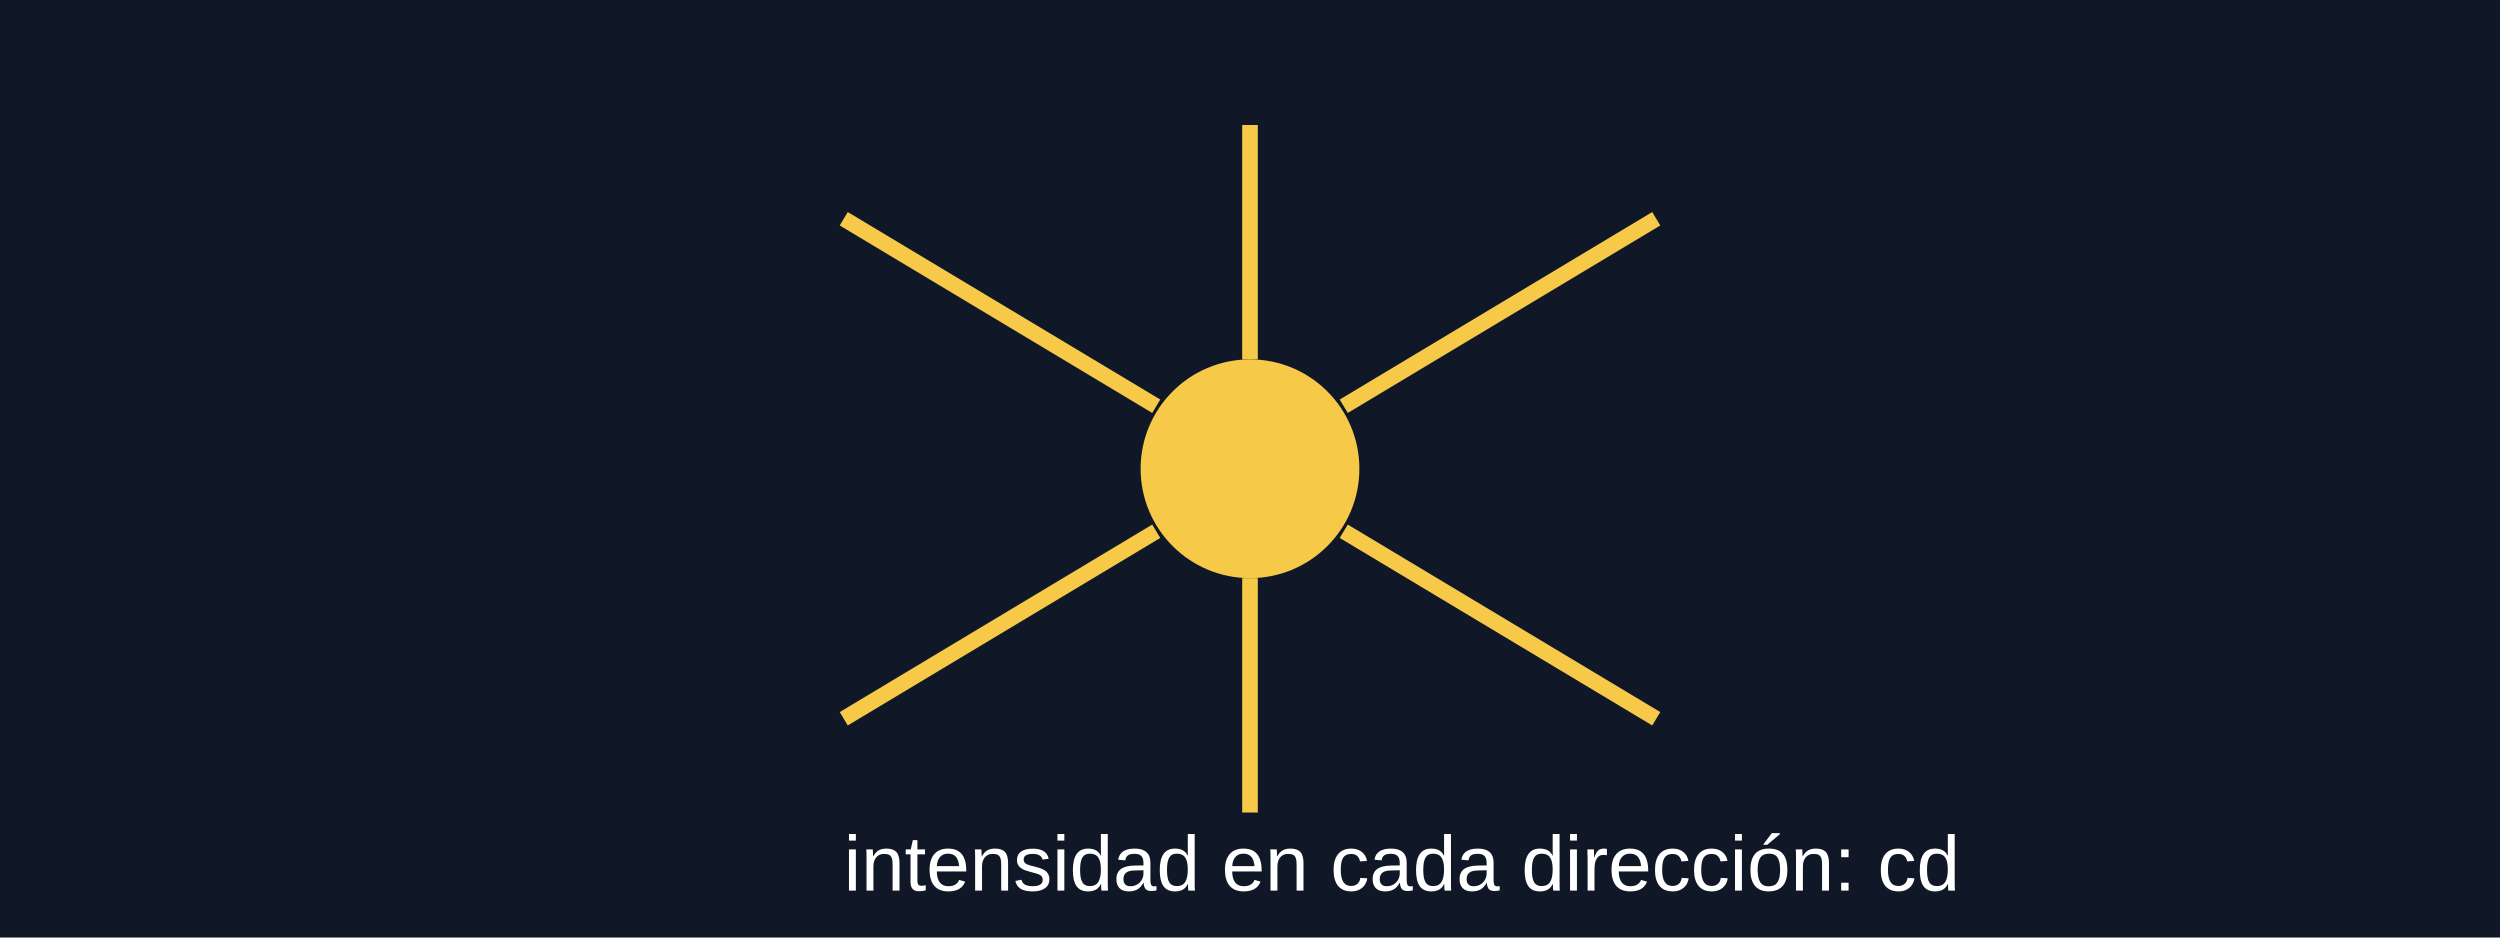
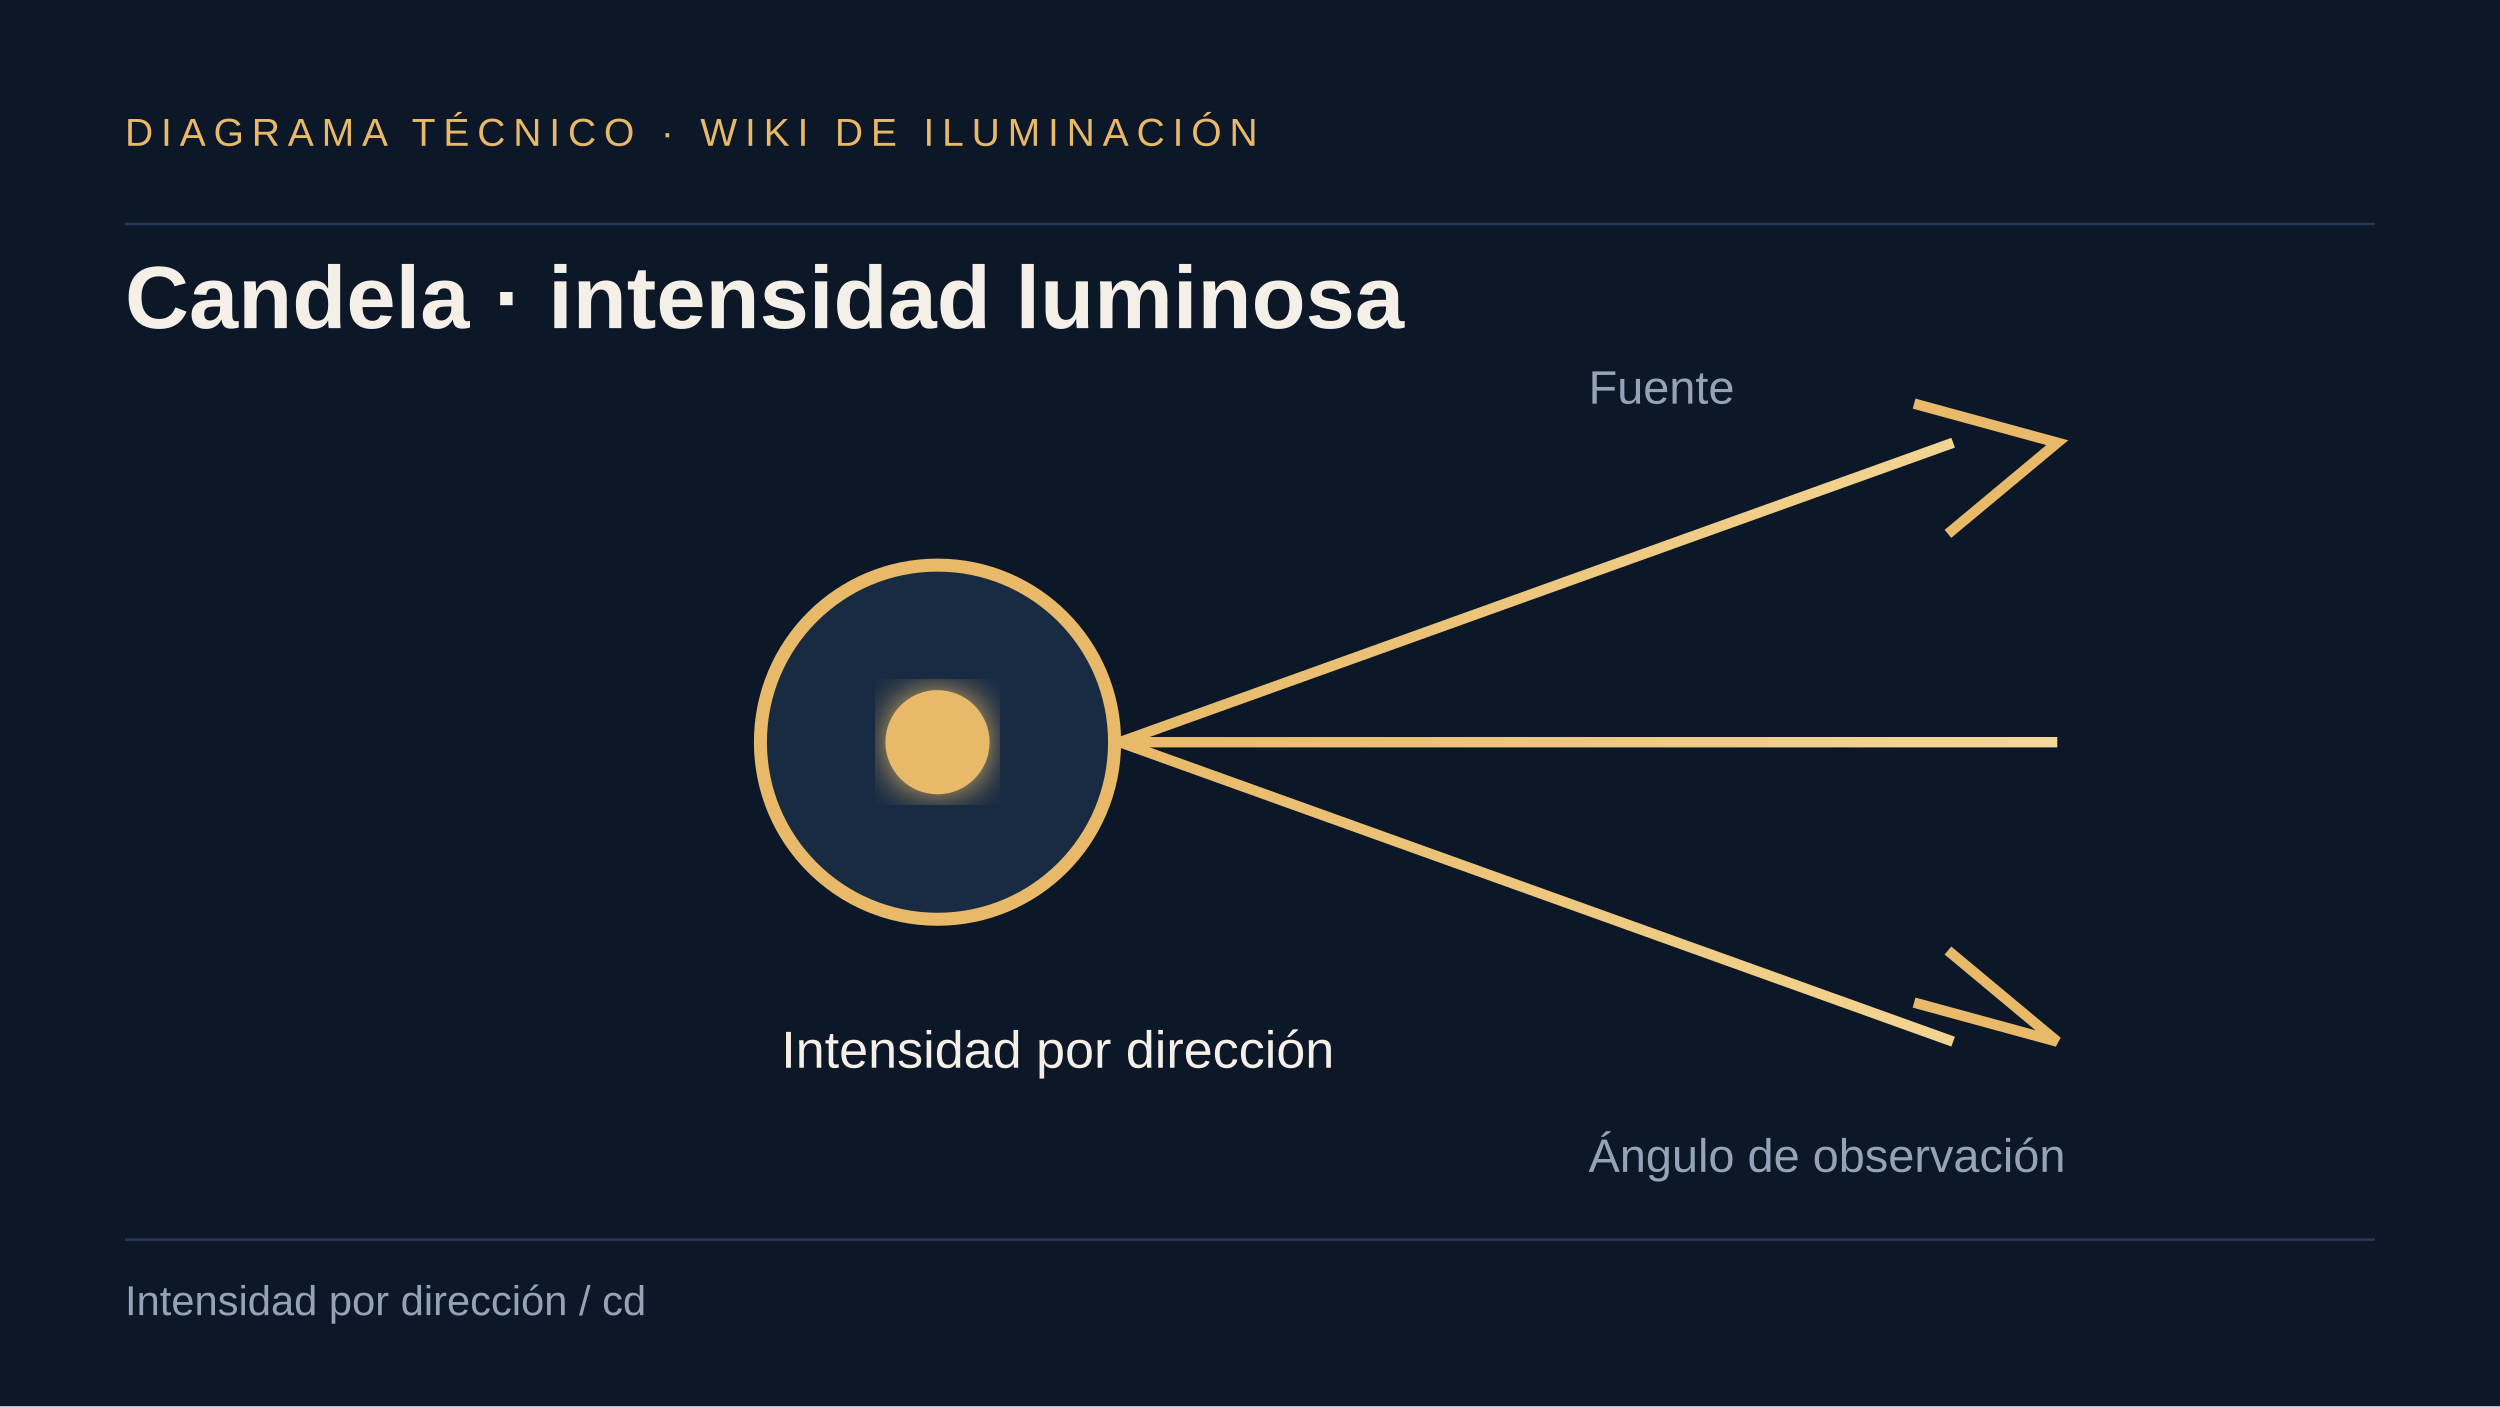
- <svg xmlns="http://www.w3.org/2000/svg" viewBox="0 0 800 300">
-   <rect width="800" height="300" fill="#101827" />
-   <circle cx="400" cy="150" r="35" fill="#f7c948" />
-   <g stroke="#f7c948" stroke-width="5">
-     <path d="M400 115V40M430 130l100-60M430 170l100 60M400 185v75M370 130 270 70M370 170 270 230" />
-   </g>
-   <text x="270" y="285" fill="#fff" font-family="Arial" font-size="25">intensidad en cada dirección: cd</text>
+ <svg xmlns="http://www.w3.org/2000/svg" viewBox="0 0 960 540" role="img">
+   <defs>
+     <linearGradient id="g" x1="0" x2="1">
+       <stop stop-color="#e7b968" />
+       <stop offset="1" stop-color="#f4d898" />
+     </linearGradient>
+     <filter id="glow">
+       <feGaussianBlur stdDeviation="7" result="b" />
+       <feMerge>
+         <feMergeNode in="b" />
+         <feMergeNode in="SourceGraphic" />
+       </feMerge>
+     </filter>
+   </defs>
+   <rect width="960" height="540" fill="#0c1728" />
+   <path d="M48 86H912M48 476H912" stroke="#263852" />
+   <text x="48" y="56" fill="#e7b968" font-family="Arial,sans-serif" font-size="15" letter-spacing="3">DIAGRAMA TÉCNICO · WIKI DE ILUMINACIÓN</text>
+   <text x="48" y="126" fill="#f4f0e8" font-family="Arial,sans-serif" font-weight="700" font-size="34">Candela · intensidad luminosa</text>
+   <text x="48" y="505" fill="#94a3b8" font-family="Arial,sans-serif" font-size="16">Intensidad por dirección  /  cd</text>
+   <circle cx="360" cy="285" r="68" fill="#182b43" stroke="#e7b968" stroke-width="5" />
+   <circle cx="360" cy="285" r="20" fill="#e7b968" filter="url(#glow)" />
+   <path d="M430 285H790M430 285L750 170M430 285L750 400" stroke="url(#g)" stroke-width="4" fill="none" />
+   <path d="M735 155l55 15-42 35M735 385l55 15-42-35" fill="none" stroke="#e7b968" stroke-width="4" />
+   <text x="300" y="410" fill="#f4f0e8" font-family="Arial" font-size="20">Intensidad por dirección</text>
+   <text x="610" y="155" fill="#94a3b8" font-family="Arial" font-size="18">Fuente</text>
+   <text x="610" y="450" fill="#94a3b8" font-family="Arial" font-size="18">Ángulo de observación</text>
</svg>
